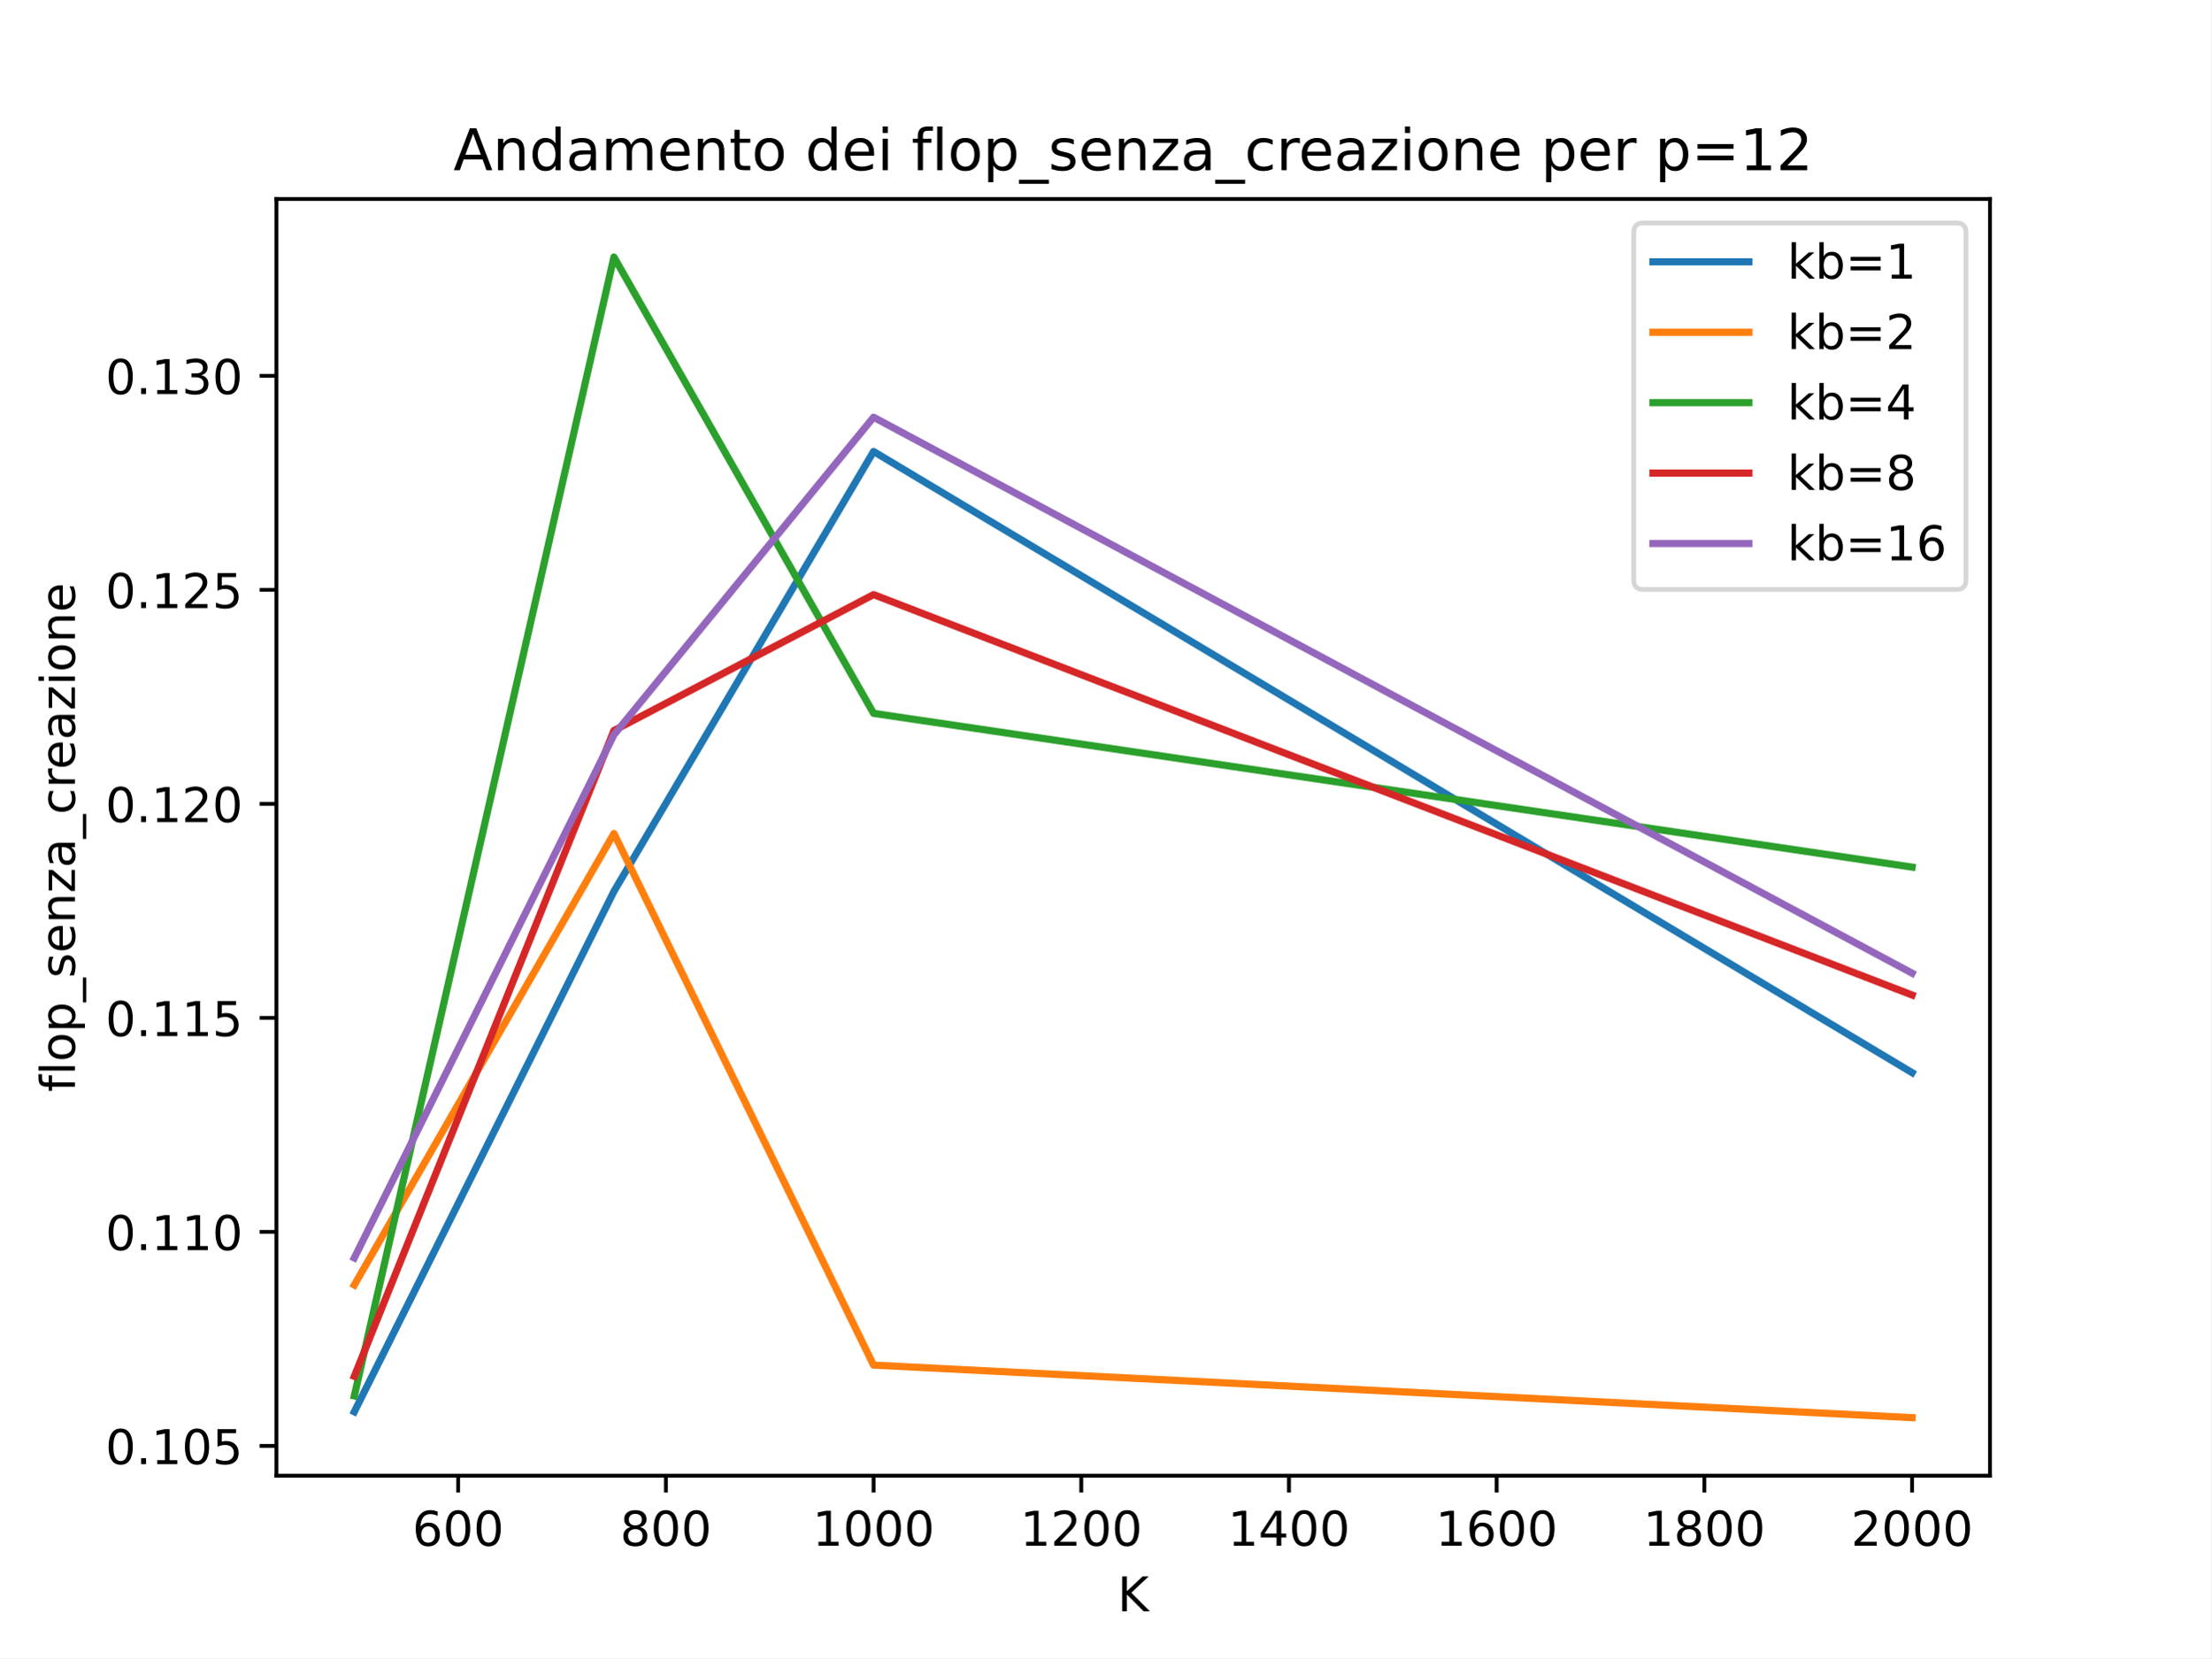
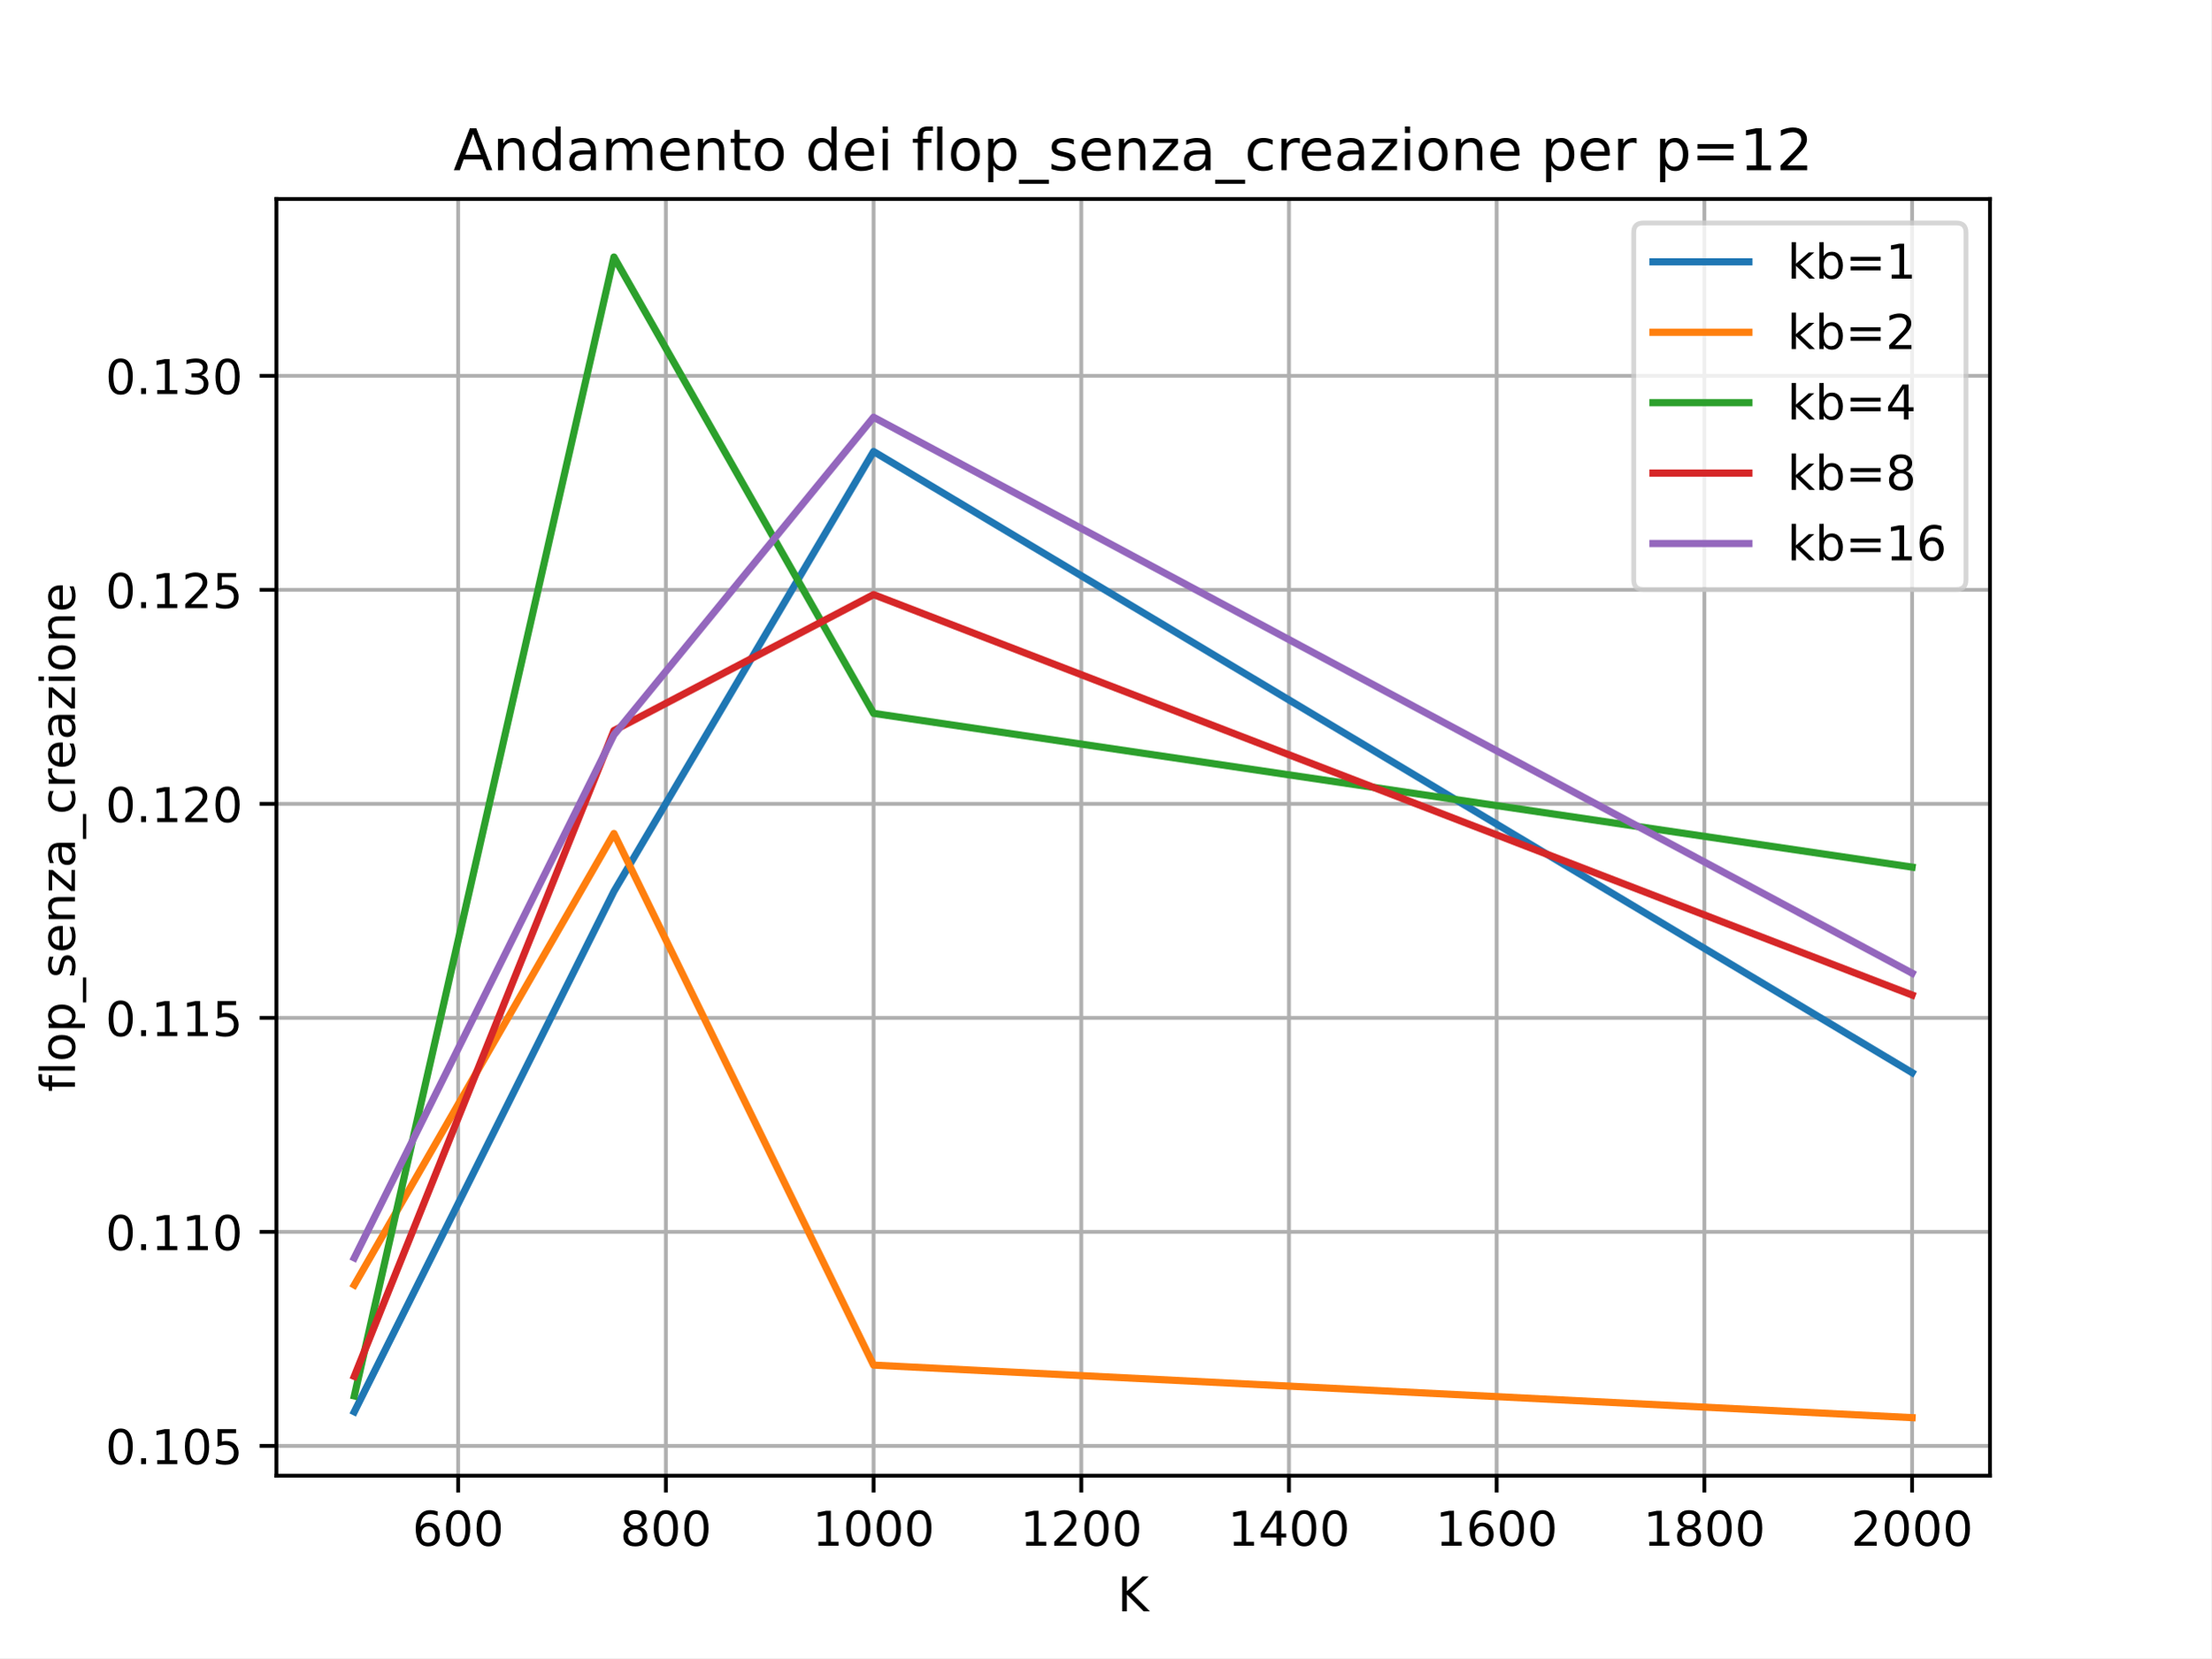
<svg xmlns="http://www.w3.org/2000/svg" xmlns:xlink="http://www.w3.org/1999/xlink" width="460.8pt" height="345.6pt" viewBox="0 0 460.8 345.6" version="1.1">
  <defs>
    <style type="text/css">*{stroke-linejoin: round; stroke-linecap: butt}</style>
  </defs>
  <g id="figure_1">
    <g id="patch_1">
      <path d="M 0 345.6  L 460.8 345.6  L 460.8 0  L 0 0  z " style="fill: #ffffff" />
    </g>
    <g id="axes_1">
      <g id="patch_2">
        <path d="M 57.6 307.584  L 414.72 307.584  L 414.72 41.472  L 57.6 41.472  z " style="fill: #ffffff" />
      </g>
      <g id="matplotlib.axis_1">
        <g id="xtick_1">
          <g id="line2d_1">
+             <path d="M 95.476 307.584  L 95.476 41.472  " clip-path="url(#p5ccdefce71)" style="fill: none; stroke: #b0b0b0; stroke-width: 0.8; stroke-linecap: square" />
+           </g>
+           <g id="line2d_2">
            <defs>
-               <path id="md09c39f4c8" d="M 0 0  L 0 3.5  " style="stroke: #000000; stroke-width: 0.8" />
+               <path id="mece512800e" d="M 0 0  L 0 3.5  " style="stroke: #000000; stroke-width: 0.8" />
            </defs>
            <g>
-               <use xlink:href="#md09c39f4c8" x="95.476" y="307.584" style="stroke: #000000; stroke-width: 0.8" />
+               <use xlink:href="#mece512800e" x="95.476" y="307.584" style="stroke: #000000; stroke-width: 0.8" />
            </g>
          </g>
          <g id="text_1">
            <g transform="translate(85.93261 322.1824) scale(0.1 -0.1)">
              <defs>
                <path id="DejaVuSans-36" d="M 2113 2584  Q 1688 2584 1439 2293  Q 1191 2003 1191 1497  Q 1191 994 1439 701  Q 1688 409 2113 409  Q 2538 409 2786 701  Q 3034 994 3034 1497  Q 3034 2003 2786 2293  Q 2538 2584 2113 2584  z M 3366 4563  L 3366 3988  Q 3128 4100 2886 4159  Q 2644 4219 2406 4219  Q 1781 4219 1451 3797  Q 1122 3375 1075 2522  Q 1259 2794 1537 2939  Q 1816 3084 2150 3084  Q 2853 3084 3261 2657  Q 3669 2231 3669 1497  Q 3669 778 3244 343  Q 2819 -91 2113 -91  Q 1303 -91 875 529  Q 447 1150 447 2328  Q 447 3434 972 4092  Q 1497 4750 2381 4750  Q 2619 4750 2861 4703  Q 3103 4656 3366 4563  z " transform="scale(0.015625)" />
                <path id="DejaVuSans-30" d="M 2034 4250  Q 1547 4250 1301 3770  Q 1056 3291 1056 2328  Q 1056 1369 1301 889  Q 1547 409 2034 409  Q 2525 409 2770 889  Q 3016 1369 3016 2328  Q 3016 3291 2770 3770  Q 2525 4250 2034 4250  z M 2034 4750  Q 2819 4750 3233 4129  Q 3647 3509 3647 2328  Q 3647 1150 3233 529  Q 2819 -91 2034 -91  Q 1250 -91 836 529  Q 422 1150 422 2328  Q 422 3509 836 4129  Q 1250 4750 2034 4750  z " transform="scale(0.015625)" />
              </defs>
              <use xlink:href="#DejaVuSans-36" />
              <use xlink:href="#DejaVuSans-30" x="63.623" />
              <use xlink:href="#DejaVuSans-30" x="127.246" />
            </g>
          </g>
        </g>
        <g id="xtick_2">
-           <g id="line2d_2">
-             <g>
-               <use xlink:href="#md09c39f4c8" x="138.764" y="307.584" style="stroke: #000000; stroke-width: 0.8" />
+           <g id="line2d_3">
+             <path d="M 138.764 307.584  L 138.764 41.472  " clip-path="url(#p5ccdefce71)" style="fill: none; stroke: #b0b0b0; stroke-width: 0.8; stroke-linecap: square" />
+           </g>
+           <g id="line2d_4">
+             <g>
+               <use xlink:href="#mece512800e" x="138.764" y="307.584" style="stroke: #000000; stroke-width: 0.8" />
            </g>
          </g>
          <g id="text_2">
            <g transform="translate(129.2199 322.1824) scale(0.1 -0.1)">
              <defs>
                <path id="DejaVuSans-38" d="M 2034 2216  Q 1584 2216 1326 1975  Q 1069 1734 1069 1313  Q 1069 891 1326 650  Q 1584 409 2034 409  Q 2484 409 2743 651  Q 3003 894 3003 1313  Q 3003 1734 2745 1975  Q 2488 2216 2034 2216  z M 1403 2484  Q 997 2584 770 2862  Q 544 3141 544 3541  Q 544 4100 942 4425  Q 1341 4750 2034 4750  Q 2731 4750 3128 4425  Q 3525 4100 3525 3541  Q 3525 3141 3298 2862  Q 3072 2584 2669 2484  Q 3125 2378 3379 2068  Q 3634 1759 3634 1313  Q 3634 634 3220 271  Q 2806 -91 2034 -91  Q 1263 -91 848 271  Q 434 634 434 1313  Q 434 1759 690 2068  Q 947 2378 1403 2484  z M 1172 3481  Q 1172 3119 1398 2916  Q 1625 2713 2034 2713  Q 2441 2713 2670 2916  Q 2900 3119 2900 3481  Q 2900 3844 2670 4047  Q 2441 4250 2034 4250  Q 1625 4250 1398 4047  Q 1172 3844 1172 3481  z " transform="scale(0.015625)" />
              </defs>
              <use xlink:href="#DejaVuSans-38" />
              <use xlink:href="#DejaVuSans-30" x="63.623" />
              <use xlink:href="#DejaVuSans-30" x="127.246" />
            </g>
          </g>
        </g>
        <g id="xtick_3">
-           <g id="line2d_3">
-             <g>
-               <use xlink:href="#md09c39f4c8" x="182.051" y="307.584" style="stroke: #000000; stroke-width: 0.8" />
+           <g id="line2d_5">
+             <path d="M 182.051 307.584  L 182.051 41.472  " clip-path="url(#p5ccdefce71)" style="fill: none; stroke: #b0b0b0; stroke-width: 0.8; stroke-linecap: square" />
+           </g>
+           <g id="line2d_6">
+             <g>
+               <use xlink:href="#mece512800e" x="182.051" y="307.584" style="stroke: #000000; stroke-width: 0.8" />
            </g>
          </g>
          <g id="text_3">
            <g transform="translate(169.3259 322.1824) scale(0.1 -0.1)">
              <defs>
                <path id="DejaVuSans-31" d="M 794 531  L 1825 531  L 1825 4091  L 703 3866  L 703 4441  L 1819 4666  L 2450 4666  L 2450 531  L 3481 531  L 3481 0  L 794 0  L 794 531  z " transform="scale(0.015625)" />
              </defs>
              <use xlink:href="#DejaVuSans-31" />
              <use xlink:href="#DejaVuSans-30" x="63.623" />
              <use xlink:href="#DejaVuSans-30" x="127.246" />
              <use xlink:href="#DejaVuSans-30" x="190.869" />
            </g>
          </g>
        </g>
        <g id="xtick_4">
-           <g id="line2d_4">
-             <g>
-               <use xlink:href="#md09c39f4c8" x="225.338" y="307.584" style="stroke: #000000; stroke-width: 0.8" />
+           <g id="line2d_7">
+             <path d="M 225.338 307.584  L 225.338 41.472  " clip-path="url(#p5ccdefce71)" style="fill: none; stroke: #b0b0b0; stroke-width: 0.8; stroke-linecap: square" />
+           </g>
+           <g id="line2d_8">
+             <g>
+               <use xlink:href="#mece512800e" x="225.338" y="307.584" style="stroke: #000000; stroke-width: 0.8" />
            </g>
          </g>
          <g id="text_4">
            <g transform="translate(212.6132 322.1824) scale(0.1 -0.1)">
              <defs>
                <path id="DejaVuSans-32" d="M 1228 531  L 3431 531  L 3431 0  L 469 0  L 469 531  Q 828 903 1448 1529  Q 2069 2156 2228 2338  Q 2531 2678 2651 2914  Q 2772 3150 2772 3378  Q 2772 3750 2511 3984  Q 2250 4219 1831 4219  Q 1534 4219 1204 4116  Q 875 4013 500 3803  L 500 4441  Q 881 4594 1212 4672  Q 1544 4750 1819 4750  Q 2544 4750 2975 4387  Q 3406 4025 3406 3419  Q 3406 3131 3298 2873  Q 3191 2616 2906 2266  Q 2828 2175 2409 1742  Q 1991 1309 1228 531  z " transform="scale(0.015625)" />
              </defs>
              <use xlink:href="#DejaVuSans-31" />
              <use xlink:href="#DejaVuSans-32" x="63.623" />
              <use xlink:href="#DejaVuSans-30" x="127.246" />
              <use xlink:href="#DejaVuSans-30" x="190.869" />
            </g>
          </g>
        </g>
        <g id="xtick_5">
-           <g id="line2d_5">
-             <g>
-               <use xlink:href="#md09c39f4c8" x="268.625" y="307.584" style="stroke: #000000; stroke-width: 0.8" />
+           <g id="line2d_9">
+             <path d="M 268.625 307.584  L 268.625 41.472  " clip-path="url(#p5ccdefce71)" style="fill: none; stroke: #b0b0b0; stroke-width: 0.8; stroke-linecap: square" />
+           </g>
+           <g id="line2d_10">
+             <g>
+               <use xlink:href="#mece512800e" x="268.625" y="307.584" style="stroke: #000000; stroke-width: 0.8" />
            </g>
          </g>
          <g id="text_5">
            <g transform="translate(255.9005 322.1824) scale(0.1 -0.1)">
              <defs>
                <path id="DejaVuSans-34" d="M 2419 4116  L 825 1625  L 2419 1625  L 2419 4116  z M 2253 4666  L 3047 4666  L 3047 1625  L 3713 1625  L 3713 1100  L 3047 1100  L 3047 0  L 2419 0  L 2419 1100  L 313 1100  L 313 1709  L 2253 4666  z " transform="scale(0.015625)" />
              </defs>
              <use xlink:href="#DejaVuSans-31" />
              <use xlink:href="#DejaVuSans-34" x="63.623" />
              <use xlink:href="#DejaVuSans-30" x="127.246" />
              <use xlink:href="#DejaVuSans-30" x="190.869" />
            </g>
          </g>
        </g>
        <g id="xtick_6">
-           <g id="line2d_6">
-             <g>
-               <use xlink:href="#md09c39f4c8" x="311.913" y="307.584" style="stroke: #000000; stroke-width: 0.8" />
+           <g id="line2d_11">
+             <path d="M 311.913 307.584  L 311.913 41.472  " clip-path="url(#p5ccdefce71)" style="fill: none; stroke: #b0b0b0; stroke-width: 0.8; stroke-linecap: square" />
+           </g>
+           <g id="line2d_12">
+             <g>
+               <use xlink:href="#mece512800e" x="311.913" y="307.584" style="stroke: #000000; stroke-width: 0.8" />
            </g>
          </g>
          <g id="text_6">
            <g transform="translate(299.1877 322.1824) scale(0.1 -0.1)">
              <use xlink:href="#DejaVuSans-31" />
              <use xlink:href="#DejaVuSans-36" x="63.623" />
              <use xlink:href="#DejaVuSans-30" x="127.246" />
              <use xlink:href="#DejaVuSans-30" x="190.869" />
            </g>
          </g>
        </g>
        <g id="xtick_7">
-           <g id="line2d_7">
-             <g>
-               <use xlink:href="#md09c39f4c8" x="355.2" y="307.584" style="stroke: #000000; stroke-width: 0.8" />
+           <g id="line2d_13">
+             <path d="M 355.2 307.584  L 355.2 41.472  " clip-path="url(#p5ccdefce71)" style="fill: none; stroke: #b0b0b0; stroke-width: 0.8; stroke-linecap: square" />
+           </g>
+           <g id="line2d_14">
+             <g>
+               <use xlink:href="#mece512800e" x="355.2" y="307.584" style="stroke: #000000; stroke-width: 0.8" />
            </g>
          </g>
          <g id="text_7">
            <g transform="translate(342.475 322.1824) scale(0.1 -0.1)">
              <use xlink:href="#DejaVuSans-31" />
              <use xlink:href="#DejaVuSans-38" x="63.623" />
              <use xlink:href="#DejaVuSans-30" x="127.246" />
              <use xlink:href="#DejaVuSans-30" x="190.869" />
            </g>
          </g>
        </g>
        <g id="xtick_8">
-           <g id="line2d_8">
-             <g>
-               <use xlink:href="#md09c39f4c8" x="398.487" y="307.584" style="stroke: #000000; stroke-width: 0.8" />
+           <g id="line2d_15">
+             <path d="M 398.487 307.584  L 398.487 41.472  " clip-path="url(#p5ccdefce71)" style="fill: none; stroke: #b0b0b0; stroke-width: 0.8; stroke-linecap: square" />
+           </g>
+           <g id="line2d_16">
+             <g>
+               <use xlink:href="#mece512800e" x="398.487" y="307.584" style="stroke: #000000; stroke-width: 0.8" />
            </g>
          </g>
          <g id="text_8">
            <g transform="translate(385.7623 322.1824) scale(0.1 -0.1)">
              <use xlink:href="#DejaVuSans-32" />
              <use xlink:href="#DejaVuSans-30" x="63.623" />
              <use xlink:href="#DejaVuSans-30" x="127.246" />
              <use xlink:href="#DejaVuSans-30" x="190.869" />
            </g>
          </g>
        </g>
        <g id="text_9">
          <g transform="translate(232.8811 335.8606) scale(0.1 -0.1)">
            <defs>
              <path id="DejaVuSans-4b" d="M 628 4666  L 1259 4666  L 1259 2694  L 3353 4666  L 4166 4666  L 1850 2491  L 4331 0  L 3500 0  L 1259 2247  L 1259 0  L 628 0  L 628 4666  z " transform="scale(0.015625)" />
            </defs>
            <use xlink:href="#DejaVuSans-4b" />
          </g>
        </g>
      </g>
      <g id="matplotlib.axis_2">
        <g id="ytick_1">
-           <g id="line2d_9">
+           <g id="line2d_17">
+             <path d="M 57.6 301.376  L 414.72 301.376  " clip-path="url(#p5ccdefce71)" style="fill: none; stroke: #b0b0b0; stroke-width: 0.8; stroke-linecap: square" />
+           </g>
+           <g id="line2d_18">
            <defs>
-               <path id="ma3c22948a4" d="M 0 0  L -3.5 0  " style="stroke: #000000; stroke-width: 0.8" />
+               <path id="m6da57f8221" d="M 0 0  L -3.5 0  " style="stroke: #000000; stroke-width: 0.8" />
            </defs>
            <g>
-               <use xlink:href="#ma3c22948a4" x="57.6" y="301.376" style="stroke: #000000; stroke-width: 0.8" />
+               <use xlink:href="#m6da57f8221" x="57.6" y="301.376" style="stroke: #000000; stroke-width: 0.8" />
            </g>
          </g>
          <g id="text_10">
            <g transform="translate(21.97188 305.1749) scale(0.1 -0.1)">
              <defs>
                <path id="DejaVuSans-2e" d="M 684 794  L 1344 794  L 1344 0  L 684 0  L 684 794  z " transform="scale(0.015625)" />
                <path id="DejaVuSans-35" d="M 691 4666  L 3169 4666  L 3169 4134  L 1269 4134  L 1269 2991  Q 1406 3038 1543 3061  Q 1681 3084 1819 3084  Q 2600 3084 3056 2656  Q 3513 2228 3513 1497  Q 3513 744 3044 326  Q 2575 -91 1722 -91  Q 1428 -91 1123 -41  Q 819 9 494 109  L 494 744  Q 775 591 1075 516  Q 1375 441 1709 441  Q 2250 441 2565 725  Q 2881 1009 2881 1497  Q 2881 1984 2565 2268  Q 2250 2553 1709 2553  Q 1456 2553 1204 2497  Q 953 2441 691 2322  L 691 4666  z " transform="scale(0.015625)" />
              </defs>
              <use xlink:href="#DejaVuSans-30" />
              <use xlink:href="#DejaVuSans-2e" x="63.623" />
              <use xlink:href="#DejaVuSans-31" x="95.41" />
              <use xlink:href="#DejaVuSans-30" x="159.033" />
              <use xlink:href="#DejaVuSans-35" x="222.656" />
            </g>
          </g>
        </g>
        <g id="ytick_2">
-           <g id="line2d_10">
-             <g>
-               <use xlink:href="#ma3c22948a4" x="57.6" y="256.766" style="stroke: #000000; stroke-width: 0.8" />
+           <g id="line2d_19">
+             <path d="M 57.6 256.766  L 414.72 256.766  " clip-path="url(#p5ccdefce71)" style="fill: none; stroke: #b0b0b0; stroke-width: 0.8; stroke-linecap: square" />
+           </g>
+           <g id="line2d_20">
+             <g>
+               <use xlink:href="#m6da57f8221" x="57.6" y="256.766" style="stroke: #000000; stroke-width: 0.8" />
            </g>
          </g>
          <g id="text_11">
            <g transform="translate(21.97188 260.5651) scale(0.1 -0.1)">
              <use xlink:href="#DejaVuSans-30" />
              <use xlink:href="#DejaVuSans-2e" x="63.623" />
              <use xlink:href="#DejaVuSans-31" x="95.41" />
              <use xlink:href="#DejaVuSans-31" x="159.033" />
              <use xlink:href="#DejaVuSans-30" x="222.656" />
            </g>
          </g>
        </g>
        <g id="ytick_3">
-           <g id="line2d_11">
-             <g>
-               <use xlink:href="#ma3c22948a4" x="57.6" y="212.156" style="stroke: #000000; stroke-width: 0.8" />
+           <g id="line2d_21">
+             <path d="M 57.6 212.156  L 414.72 212.156  " clip-path="url(#p5ccdefce71)" style="fill: none; stroke: #b0b0b0; stroke-width: 0.8; stroke-linecap: square" />
+           </g>
+           <g id="line2d_22">
+             <g>
+               <use xlink:href="#m6da57f8221" x="57.6" y="212.156" style="stroke: #000000; stroke-width: 0.8" />
            </g>
          </g>
          <g id="text_12">
            <g transform="translate(21.97188 215.9552) scale(0.1 -0.1)">
              <use xlink:href="#DejaVuSans-30" />
              <use xlink:href="#DejaVuSans-2e" x="63.623" />
              <use xlink:href="#DejaVuSans-31" x="95.41" />
              <use xlink:href="#DejaVuSans-31" x="159.033" />
              <use xlink:href="#DejaVuSans-35" x="222.656" />
            </g>
          </g>
        </g>
        <g id="ytick_4">
-           <g id="line2d_12">
-             <g>
-               <use xlink:href="#ma3c22948a4" x="57.6" y="167.546" style="stroke: #000000; stroke-width: 0.8" />
+           <g id="line2d_23">
+             <path d="M 57.6 167.546  L 414.72 167.546  " clip-path="url(#p5ccdefce71)" style="fill: none; stroke: #b0b0b0; stroke-width: 0.8; stroke-linecap: square" />
+           </g>
+           <g id="line2d_24">
+             <g>
+               <use xlink:href="#m6da57f8221" x="57.6" y="167.546" style="stroke: #000000; stroke-width: 0.8" />
            </g>
          </g>
          <g id="text_13">
            <g transform="translate(21.97188 171.3454) scale(0.1 -0.1)">
              <use xlink:href="#DejaVuSans-30" />
              <use xlink:href="#DejaVuSans-2e" x="63.623" />
              <use xlink:href="#DejaVuSans-31" x="95.41" />
              <use xlink:href="#DejaVuSans-32" x="159.033" />
              <use xlink:href="#DejaVuSans-30" x="222.656" />
            </g>
          </g>
        </g>
        <g id="ytick_5">
-           <g id="line2d_13">
-             <g>
-               <use xlink:href="#ma3c22948a4" x="57.6" y="122.936" style="stroke: #000000; stroke-width: 0.8" />
+           <g id="line2d_25">
+             <path d="M 57.6 122.936  L 414.72 122.936  " clip-path="url(#p5ccdefce71)" style="fill: none; stroke: #b0b0b0; stroke-width: 0.8; stroke-linecap: square" />
+           </g>
+           <g id="line2d_26">
+             <g>
+               <use xlink:href="#m6da57f8221" x="57.6" y="122.936" style="stroke: #000000; stroke-width: 0.8" />
            </g>
          </g>
          <g id="text_14">
            <g transform="translate(21.97188 126.7355) scale(0.1 -0.1)">
              <use xlink:href="#DejaVuSans-30" />
              <use xlink:href="#DejaVuSans-2e" x="63.623" />
              <use xlink:href="#DejaVuSans-31" x="95.41" />
              <use xlink:href="#DejaVuSans-32" x="159.033" />
              <use xlink:href="#DejaVuSans-35" x="222.656" />
            </g>
          </g>
        </g>
        <g id="ytick_6">
-           <g id="line2d_14">
-             <g>
-               <use xlink:href="#ma3c22948a4" x="57.6" y="78.326" style="stroke: #000000; stroke-width: 0.8" />
+           <g id="line2d_27">
+             <path d="M 57.6 78.326  L 414.72 78.326  " clip-path="url(#p5ccdefce71)" style="fill: none; stroke: #b0b0b0; stroke-width: 0.8; stroke-linecap: square" />
+           </g>
+           <g id="line2d_28">
+             <g>
+               <use xlink:href="#m6da57f8221" x="57.6" y="78.326" style="stroke: #000000; stroke-width: 0.8" />
            </g>
          </g>
          <g id="text_15">
            <g transform="translate(21.97188 82.12567) scale(0.1 -0.1)">
              <defs>
                <path id="DejaVuSans-33" d="M 2597 2516  Q 3050 2419 3304 2112  Q 3559 1806 3559 1356  Q 3559 666 3084 287  Q 2609 -91 1734 -91  Q 1441 -91 1130 -33  Q 819 25 488 141  L 488 750  Q 750 597 1062 519  Q 1375 441 1716 441  Q 2309 441 2620 675  Q 2931 909 2931 1356  Q 2931 1769 2642 2001  Q 2353 2234 1838 2234  L 1294 2234  L 1294 2753  L 1863 2753  Q 2328 2753 2575 2939  Q 2822 3125 2822 3475  Q 2822 3834 2567 4026  Q 2313 4219 1838 4219  Q 1578 4219 1281 4162  Q 984 4106 628 3988  L 628 4550  Q 988 4650 1302 4700  Q 1616 4750 1894 4750  Q 2613 4750 3031 4423  Q 3450 4097 3450 3541  Q 3450 3153 3228 2886  Q 3006 2619 2597 2516  z " transform="scale(0.015625)" />
              </defs>
              <use xlink:href="#DejaVuSans-30" />
              <use xlink:href="#DejaVuSans-2e" x="63.623" />
              <use xlink:href="#DejaVuSans-31" x="95.41" />
              <use xlink:href="#DejaVuSans-33" x="159.033" />
              <use xlink:href="#DejaVuSans-30" x="222.656" />
            </g>
          </g>
        </g>
        <g id="text_16">
          <g transform="translate(15.61406 227.5999) rotate(-90) scale(0.1 -0.1)">
            <defs>
              <path id="DejaVuSans-66" d="M 2375 4863  L 2375 4384  L 1825 4384  Q 1516 4384 1395 4259  Q 1275 4134 1275 3809  L 1275 3500  L 2222 3500  L 2222 3053  L 1275 3053  L 1275 0  L 697 0  L 697 3053  L 147 3053  L 147 3500  L 697 3500  L 697 3744  Q 697 4328 969 4595  Q 1241 4863 1831 4863  L 2375 4863  z " transform="scale(0.015625)" />
              <path id="DejaVuSans-6c" d="M 603 4863  L 1178 4863  L 1178 0  L 603 0  L 603 4863  z " transform="scale(0.015625)" />
              <path id="DejaVuSans-6f" d="M 1959 3097  Q 1497 3097 1228 2736  Q 959 2375 959 1747  Q 959 1119 1226 758  Q 1494 397 1959 397  Q 2419 397 2687 759  Q 2956 1122 2956 1747  Q 2956 2369 2687 2733  Q 2419 3097 1959 3097  z M 1959 3584  Q 2709 3584 3137 3096  Q 3566 2609 3566 1747  Q 3566 888 3137 398  Q 2709 -91 1959 -91  Q 1206 -91 779 398  Q 353 888 353 1747  Q 353 2609 779 3096  Q 1206 3584 1959 3584  z " transform="scale(0.015625)" />
              <path id="DejaVuSans-70" d="M 1159 525  L 1159 -1331  L 581 -1331  L 581 3500  L 1159 3500  L 1159 2969  Q 1341 3281 1617 3432  Q 1894 3584 2278 3584  Q 2916 3584 3314 3078  Q 3713 2572 3713 1747  Q 3713 922 3314 415  Q 2916 -91 2278 -91  Q 1894 -91 1617 61  Q 1341 213 1159 525  z M 3116 1747  Q 3116 2381 2855 2742  Q 2594 3103 2138 3103  Q 1681 3103 1420 2742  Q 1159 2381 1159 1747  Q 1159 1113 1420 752  Q 1681 391 2138 391  Q 2594 391 2855 752  Q 3116 1113 3116 1747  z " transform="scale(0.015625)" />
              <path id="DejaVuSans-5f" d="M 3263 -1063  L 3263 -1509  L -63 -1509  L -63 -1063  L 3263 -1063  z " transform="scale(0.015625)" />
              <path id="DejaVuSans-73" d="M 2834 3397  L 2834 2853  Q 2591 2978 2328 3040  Q 2066 3103 1784 3103  Q 1356 3103 1142 2972  Q 928 2841 928 2578  Q 928 2378 1081 2264  Q 1234 2150 1697 2047  L 1894 2003  Q 2506 1872 2764 1633  Q 3022 1394 3022 966  Q 3022 478 2636 193  Q 2250 -91 1575 -91  Q 1294 -91 989 -36  Q 684 19 347 128  L 347 722  Q 666 556 975 473  Q 1284 391 1588 391  Q 1994 391 2212 530  Q 2431 669 2431 922  Q 2431 1156 2273 1281  Q 2116 1406 1581 1522  L 1381 1569  Q 847 1681 609 1914  Q 372 2147 372 2553  Q 372 3047 722 3315  Q 1072 3584 1716 3584  Q 2034 3584 2315 3537  Q 2597 3491 2834 3397  z " transform="scale(0.015625)" />
              <path id="DejaVuSans-65" d="M 3597 1894  L 3597 1613  L 953 1613  Q 991 1019 1311 708  Q 1631 397 2203 397  Q 2534 397 2845 478  Q 3156 559 3463 722  L 3463 178  Q 3153 47 2828 -22  Q 2503 -91 2169 -91  Q 1331 -91 842 396  Q 353 884 353 1716  Q 353 2575 817 3079  Q 1281 3584 2069 3584  Q 2775 3584 3186 3129  Q 3597 2675 3597 1894  z M 3022 2063  Q 3016 2534 2758 2815  Q 2500 3097 2075 3097  Q 1594 3097 1305 2825  Q 1016 2553 972 2059  L 3022 2063  z " transform="scale(0.015625)" />
              <path id="DejaVuSans-6e" d="M 3513 2113  L 3513 0  L 2938 0  L 2938 2094  Q 2938 2591 2744 2837  Q 2550 3084 2163 3084  Q 1697 3084 1428 2787  Q 1159 2491 1159 1978  L 1159 0  L 581 0  L 581 3500  L 1159 3500  L 1159 2956  Q 1366 3272 1645 3428  Q 1925 3584 2291 3584  Q 2894 3584 3203 3211  Q 3513 2838 3513 2113  z " transform="scale(0.015625)" />
              <path id="DejaVuSans-7a" d="M 353 3500  L 3084 3500  L 3084 2975  L 922 459  L 3084 459  L 3084 0  L 275 0  L 275 525  L 2438 3041  L 353 3041  L 353 3500  z " transform="scale(0.015625)" />
              <path id="DejaVuSans-61" d="M 2194 1759  Q 1497 1759 1228 1600  Q 959 1441 959 1056  Q 959 750 1161 570  Q 1363 391 1709 391  Q 2188 391 2477 730  Q 2766 1069 2766 1631  L 2766 1759  L 2194 1759  z M 3341 1997  L 3341 0  L 2766 0  L 2766 531  Q 2569 213 2275 61  Q 1981 -91 1556 -91  Q 1019 -91 701 211  Q 384 513 384 1019  Q 384 1609 779 1909  Q 1175 2209 1959 2209  L 2766 2209  L 2766 2266  Q 2766 2663 2505 2880  Q 2244 3097 1772 3097  Q 1472 3097 1187 3025  Q 903 2953 641 2809  L 641 3341  Q 956 3463 1253 3523  Q 1550 3584 1831 3584  Q 2591 3584 2966 3190  Q 3341 2797 3341 1997  z " transform="scale(0.015625)" />
              <path id="DejaVuSans-63" d="M 3122 3366  L 3122 2828  Q 2878 2963 2633 3030  Q 2388 3097 2138 3097  Q 1578 3097 1268 2742  Q 959 2388 959 1747  Q 959 1106 1268 751  Q 1578 397 2138 397  Q 2388 397 2633 464  Q 2878 531 3122 666  L 3122 134  Q 2881 22 2623 -34  Q 2366 -91 2075 -91  Q 1284 -91 818 406  Q 353 903 353 1747  Q 353 2603 823 3093  Q 1294 3584 2113 3584  Q 2378 3584 2631 3529  Q 2884 3475 3122 3366  z " transform="scale(0.015625)" />
              <path id="DejaVuSans-72" d="M 2631 2963  Q 2534 3019 2420 3045  Q 2306 3072 2169 3072  Q 1681 3072 1420 2755  Q 1159 2438 1159 1844  L 1159 0  L 581 0  L 581 3500  L 1159 3500  L 1159 2956  Q 1341 3275 1631 3429  Q 1922 3584 2338 3584  Q 2397 3584 2469 3576  Q 2541 3569 2628 3553  L 2631 2963  z " transform="scale(0.015625)" />
              <path id="DejaVuSans-69" d="M 603 3500  L 1178 3500  L 1178 0  L 603 0  L 603 3500  z M 603 4863  L 1178 4863  L 1178 4134  L 603 4134  L 603 4863  z " transform="scale(0.015625)" />
            </defs>
            <use xlink:href="#DejaVuSans-66" />
            <use xlink:href="#DejaVuSans-6c" x="35.205" />
            <use xlink:href="#DejaVuSans-6f" x="62.988" />
            <use xlink:href="#DejaVuSans-70" x="124.17" />
            <use xlink:href="#DejaVuSans-5f" x="187.646" />
            <use xlink:href="#DejaVuSans-73" x="237.646" />
            <use xlink:href="#DejaVuSans-65" x="289.746" />
            <use xlink:href="#DejaVuSans-6e" x="351.27" />
            <use xlink:href="#DejaVuSans-7a" x="414.648" />
            <use xlink:href="#DejaVuSans-61" x="467.139" />
            <use xlink:href="#DejaVuSans-5f" x="528.418" />
            <use xlink:href="#DejaVuSans-63" x="578.418" />
            <use xlink:href="#DejaVuSans-72" x="633.398" />
            <use xlink:href="#DejaVuSans-65" x="672.262" />
            <use xlink:href="#DejaVuSans-61" x="733.785" />
            <use xlink:href="#DejaVuSans-7a" x="795.064" />
            <use xlink:href="#DejaVuSans-69" x="847.555" />
            <use xlink:href="#DejaVuSans-6f" x="875.338" />
            <use xlink:href="#DejaVuSans-6e" x="936.52" />
            <use xlink:href="#DejaVuSans-65" x="999.898" />
          </g>
        </g>
      </g>
-       <g id="line2d_15">
-         <path d="M 73.833 294.26  L 127.942 185.789  L 182.051 94.1  L 398.487 223.577  " clip-path="url(#pbc08491725)" style="fill: none; stroke: #1f77b4; stroke-width: 1.5; stroke-linecap: square" />
-       </g>
-       <g id="line2d_16">
-         <path d="M 73.833 267.84  L 127.942 173.724  L 182.051 284.535  L 398.487 295.488  " clip-path="url(#pbc08491725)" style="fill: none; stroke: #ff7f0e; stroke-width: 1.5; stroke-linecap: square" />
-       </g>
-       <g id="line2d_17">
-         <path d="M 73.833 290.961  L 127.942 53.568  L 182.051 148.683  L 398.487 180.736  " clip-path="url(#pbc08491725)" style="fill: none; stroke: #2ca02c; stroke-width: 1.5; stroke-linecap: square" />
-       </g>
-       <g id="line2d_18">
-         <path d="M 73.833 286.875  L 127.942 152.265  L 182.051 123.93  L 398.487 207.396  " clip-path="url(#pbc08491725)" style="fill: none; stroke: #d62728; stroke-width: 1.5; stroke-linecap: square" />
-       </g>
-       <g id="line2d_19">
-         <path d="M 73.833 262.19  L 127.942 153.166  L 182.051 86.957  L 398.487 202.842  " clip-path="url(#pbc08491725)" style="fill: none; stroke: #9467bd; stroke-width: 1.5; stroke-linecap: square" />
+       <g id="line2d_29">
+         <path d="M 73.833 294.26  L 127.942 185.789  L 182.051 94.1  L 398.487 223.577  " clip-path="url(#p5ccdefce71)" style="fill: none; stroke: #1f77b4; stroke-width: 1.5; stroke-linecap: square" />
+       </g>
+       <g id="line2d_30">
+         <path d="M 73.833 267.84  L 127.942 173.724  L 182.051 284.535  L 398.487 295.488  " clip-path="url(#p5ccdefce71)" style="fill: none; stroke: #ff7f0e; stroke-width: 1.5; stroke-linecap: square" />
+       </g>
+       <g id="line2d_31">
+         <path d="M 73.833 290.961  L 127.942 53.568  L 182.051 148.683  L 398.487 180.736  " clip-path="url(#p5ccdefce71)" style="fill: none; stroke: #2ca02c; stroke-width: 1.5; stroke-linecap: square" />
+       </g>
+       <g id="line2d_32">
+         <path d="M 73.833 286.875  L 127.942 152.265  L 182.051 123.93  L 398.487 207.396  " clip-path="url(#p5ccdefce71)" style="fill: none; stroke: #d62728; stroke-width: 1.5; stroke-linecap: square" />
+       </g>
+       <g id="line2d_33">
+         <path d="M 73.833 262.19  L 127.942 153.166  L 182.051 86.957  L 398.487 202.842  " clip-path="url(#p5ccdefce71)" style="fill: none; stroke: #9467bd; stroke-width: 1.5; stroke-linecap: square" />
      </g>
      <g id="patch_3">
        <path d="M 57.6 307.584  L 57.6 41.472  " style="fill: none; stroke: #000000; stroke-width: 0.8; stroke-linejoin: miter; stroke-linecap: square" />
      </g>
      <g id="patch_4">
        <path d="M 414.72 307.584  L 414.72 41.472  " style="fill: none; stroke: #000000; stroke-width: 0.8; stroke-linejoin: miter; stroke-linecap: square" />
      </g>
      <g id="patch_5">
        <path d="M 57.6 307.584  L 414.72 307.584  " style="fill: none; stroke: #000000; stroke-width: 0.8; stroke-linejoin: miter; stroke-linecap: square" />
      </g>
      <g id="patch_6">
        <path d="M 57.6 41.472  L 414.72 41.472  " style="fill: none; stroke: #000000; stroke-width: 0.8; stroke-linejoin: miter; stroke-linecap: square" />
      </g>
      <g id="text_17">
        <g transform="translate(94.48406 35.472) scale(0.12 -0.12)">
          <defs>
            <path id="DejaVuSans-41" d="M 2188 4044  L 1331 1722  L 3047 1722  L 2188 4044  z M 1831 4666  L 2547 4666  L 4325 0  L 3669 0  L 3244 1197  L 1141 1197  L 716 0  L 50 0  L 1831 4666  z " transform="scale(0.015625)" />
            <path id="DejaVuSans-64" d="M 2906 2969  L 2906 4863  L 3481 4863  L 3481 0  L 2906 0  L 2906 525  Q 2725 213 2448 61  Q 2172 -91 1784 -91  Q 1150 -91 751 415  Q 353 922 353 1747  Q 353 2572 751 3078  Q 1150 3584 1784 3584  Q 2172 3584 2448 3432  Q 2725 3281 2906 2969  z M 947 1747  Q 947 1113 1208 752  Q 1469 391 1925 391  Q 2381 391 2643 752  Q 2906 1113 2906 1747  Q 2906 2381 2643 2742  Q 2381 3103 1925 3103  Q 1469 3103 1208 2742  Q 947 2381 947 1747  z " transform="scale(0.015625)" />
            <path id="DejaVuSans-6d" d="M 3328 2828  Q 3544 3216 3844 3400  Q 4144 3584 4550 3584  Q 5097 3584 5394 3201  Q 5691 2819 5691 2113  L 5691 0  L 5113 0  L 5113 2094  Q 5113 2597 4934 2840  Q 4756 3084 4391 3084  Q 3944 3084 3684 2787  Q 3425 2491 3425 1978  L 3425 0  L 2847 0  L 2847 2094  Q 2847 2600 2669 2842  Q 2491 3084 2119 3084  Q 1678 3084 1418 2786  Q 1159 2488 1159 1978  L 1159 0  L 581 0  L 581 3500  L 1159 3500  L 1159 2956  Q 1356 3278 1631 3431  Q 1906 3584 2284 3584  Q 2666 3584 2933 3390  Q 3200 3197 3328 2828  z " transform="scale(0.015625)" />
            <path id="DejaVuSans-74" d="M 1172 4494  L 1172 3500  L 2356 3500  L 2356 3053  L 1172 3053  L 1172 1153  Q 1172 725 1289 603  Q 1406 481 1766 481  L 2356 481  L 2356 0  L 1766 0  Q 1100 0 847 248  Q 594 497 594 1153  L 594 3053  L 172 3053  L 172 3500  L 594 3500  L 594 4494  L 1172 4494  z " transform="scale(0.015625)" />
            <path id="DejaVuSans-20" transform="scale(0.015625)" />
            <path id="DejaVuSans-3d" d="M 678 2906  L 4684 2906  L 4684 2381  L 678 2381  L 678 2906  z M 678 1631  L 4684 1631  L 4684 1100  L 678 1100  L 678 1631  z " transform="scale(0.015625)" />
          </defs>
          <use xlink:href="#DejaVuSans-41" />
          <use xlink:href="#DejaVuSans-6e" x="68.408" />
          <use xlink:href="#DejaVuSans-64" x="131.787" />
          <use xlink:href="#DejaVuSans-61" x="195.264" />
          <use xlink:href="#DejaVuSans-6d" x="256.543" />
          <use xlink:href="#DejaVuSans-65" x="353.955" />
          <use xlink:href="#DejaVuSans-6e" x="415.479" />
          <use xlink:href="#DejaVuSans-74" x="478.857" />
          <use xlink:href="#DejaVuSans-6f" x="518.066" />
          <use xlink:href="#DejaVuSans-20" x="579.248" />
          <use xlink:href="#DejaVuSans-64" x="611.035" />
          <use xlink:href="#DejaVuSans-65" x="674.512" />
          <use xlink:href="#DejaVuSans-69" x="736.035" />
          <use xlink:href="#DejaVuSans-20" x="763.818" />
          <use xlink:href="#DejaVuSans-66" x="795.605" />
          <use xlink:href="#DejaVuSans-6c" x="830.811" />
          <use xlink:href="#DejaVuSans-6f" x="858.594" />
          <use xlink:href="#DejaVuSans-70" x="919.775" />
          <use xlink:href="#DejaVuSans-5f" x="983.252" />
          <use xlink:href="#DejaVuSans-73" x="1033.252" />
          <use xlink:href="#DejaVuSans-65" x="1085.352" />
          <use xlink:href="#DejaVuSans-6e" x="1146.875" />
          <use xlink:href="#DejaVuSans-7a" x="1210.254" />
          <use xlink:href="#DejaVuSans-61" x="1262.744" />
          <use xlink:href="#DejaVuSans-5f" x="1324.023" />
          <use xlink:href="#DejaVuSans-63" x="1374.023" />
          <use xlink:href="#DejaVuSans-72" x="1429.004" />
          <use xlink:href="#DejaVuSans-65" x="1467.867" />
          <use xlink:href="#DejaVuSans-61" x="1529.391" />
          <use xlink:href="#DejaVuSans-7a" x="1590.67" />
          <use xlink:href="#DejaVuSans-69" x="1643.16" />
          <use xlink:href="#DejaVuSans-6f" x="1670.943" />
          <use xlink:href="#DejaVuSans-6e" x="1732.125" />
          <use xlink:href="#DejaVuSans-65" x="1795.504" />
          <use xlink:href="#DejaVuSans-20" x="1857.027" />
          <use xlink:href="#DejaVuSans-70" x="1888.814" />
          <use xlink:href="#DejaVuSans-65" x="1952.291" />
          <use xlink:href="#DejaVuSans-72" x="2013.814" />
          <use xlink:href="#DejaVuSans-20" x="2054.928" />
          <use xlink:href="#DejaVuSans-70" x="2086.715" />
          <use xlink:href="#DejaVuSans-3d" x="2150.191" />
          <use xlink:href="#DejaVuSans-31" x="2233.98" />
          <use xlink:href="#DejaVuSans-32" x="2297.604" />
        </g>
      </g>
      <g id="legend_1">
        <g id="patch_7">
          <path d="M 342.476 122.863  L 407.72 122.863  Q 409.72 122.863 409.72 120.863  L 409.72 48.472  Q 409.72 46.472 407.72 46.472  L 342.476 46.472  Q 340.476 46.472 340.476 48.472  L 340.476 120.863  Q 340.476 122.863 342.476 122.863  z " style="fill: #ffffff; opacity: 0.8; stroke: #cccccc; stroke-linejoin: miter" />
        </g>
-         <g id="line2d_20">
+         <g id="line2d_34">
          <path d="M 344.476 54.57  L 354.476 54.57  L 364.476 54.57  " style="fill: none; stroke: #1f77b4; stroke-width: 1.5; stroke-linecap: square" />
        </g>
        <g id="text_18">
          <g transform="translate(372.4762 58.07044) scale(0.1 -0.1)">
            <defs>
              <path id="DejaVuSans-6b" d="M 581 4863  L 1159 4863  L 1159 1991  L 2875 3500  L 3609 3500  L 1753 1863  L 3688 0  L 2938 0  L 1159 1709  L 1159 0  L 581 0  L 581 4863  z " transform="scale(0.015625)" />
              <path id="DejaVuSans-62" d="M 3116 1747  Q 3116 2381 2855 2742  Q 2594 3103 2138 3103  Q 1681 3103 1420 2742  Q 1159 2381 1159 1747  Q 1159 1113 1420 752  Q 1681 391 2138 391  Q 2594 391 2855 752  Q 3116 1113 3116 1747  z M 1159 2969  Q 1341 3281 1617 3432  Q 1894 3584 2278 3584  Q 2916 3584 3314 3078  Q 3713 2572 3713 1747  Q 3713 922 3314 415  Q 2916 -91 2278 -91  Q 1894 -91 1617 61  Q 1341 213 1159 525  L 1159 0  L 581 0  L 581 4863  L 1159 4863  L 1159 2969  z " transform="scale(0.015625)" />
            </defs>
            <use xlink:href="#DejaVuSans-6b" />
            <use xlink:href="#DejaVuSans-62" x="57.91" />
            <use xlink:href="#DejaVuSans-3d" x="121.387" />
            <use xlink:href="#DejaVuSans-31" x="205.176" />
          </g>
        </g>
-         <g id="line2d_21">
+         <g id="line2d_35">
          <path d="M 344.476 69.249  L 354.476 69.249  L 364.476 69.249  " style="fill: none; stroke: #ff7f0e; stroke-width: 1.5; stroke-linecap: square" />
        </g>
        <g id="text_19">
          <g transform="translate(372.4762 72.74856) scale(0.1 -0.1)">
            <use xlink:href="#DejaVuSans-6b" />
            <use xlink:href="#DejaVuSans-62" x="57.91" />
            <use xlink:href="#DejaVuSans-3d" x="121.387" />
            <use xlink:href="#DejaVuSans-32" x="205.176" />
          </g>
        </g>
-         <g id="line2d_22">
+         <g id="line2d_36">
          <path d="M 344.476 83.927  L 354.476 83.927  L 364.476 83.927  " style="fill: none; stroke: #2ca02c; stroke-width: 1.5; stroke-linecap: square" />
        </g>
        <g id="text_20">
          <g transform="translate(372.4762 87.42669) scale(0.1 -0.1)">
            <use xlink:href="#DejaVuSans-6b" />
            <use xlink:href="#DejaVuSans-62" x="57.91" />
            <use xlink:href="#DejaVuSans-3d" x="121.387" />
            <use xlink:href="#DejaVuSans-34" x="205.176" />
          </g>
        </g>
-         <g id="line2d_23">
+         <g id="line2d_37">
          <path d="M 344.476 98.605  L 354.476 98.605  L 364.476 98.605  " style="fill: none; stroke: #d62728; stroke-width: 1.5; stroke-linecap: square" />
        </g>
        <g id="text_21">
          <g transform="translate(372.4762 102.1048) scale(0.1 -0.1)">
            <use xlink:href="#DejaVuSans-6b" />
            <use xlink:href="#DejaVuSans-62" x="57.91" />
            <use xlink:href="#DejaVuSans-3d" x="121.387" />
            <use xlink:href="#DejaVuSans-38" x="205.176" />
          </g>
        </g>
-         <g id="line2d_24">
+         <g id="line2d_38">
          <path d="M 344.476 113.283  L 354.476 113.283  L 364.476 113.283  " style="fill: none; stroke: #9467bd; stroke-width: 1.5; stroke-linecap: square" />
        </g>
        <g id="text_22">
          <g transform="translate(372.4762 116.7829) scale(0.1 -0.1)">
            <use xlink:href="#DejaVuSans-6b" />
            <use xlink:href="#DejaVuSans-62" x="57.91" />
            <use xlink:href="#DejaVuSans-3d" x="121.387" />
            <use xlink:href="#DejaVuSans-31" x="205.176" />
            <use xlink:href="#DejaVuSans-36" x="268.799" />
          </g>
        </g>
      </g>
    </g>
  </g>
  <defs>
-     <clipPath id="pbc08491725">
+     <clipPath id="p5ccdefce71">
      <rect x="57.6" y="41.472" width="357.12" height="266.112" />
    </clipPath>
  </defs>
</svg>
